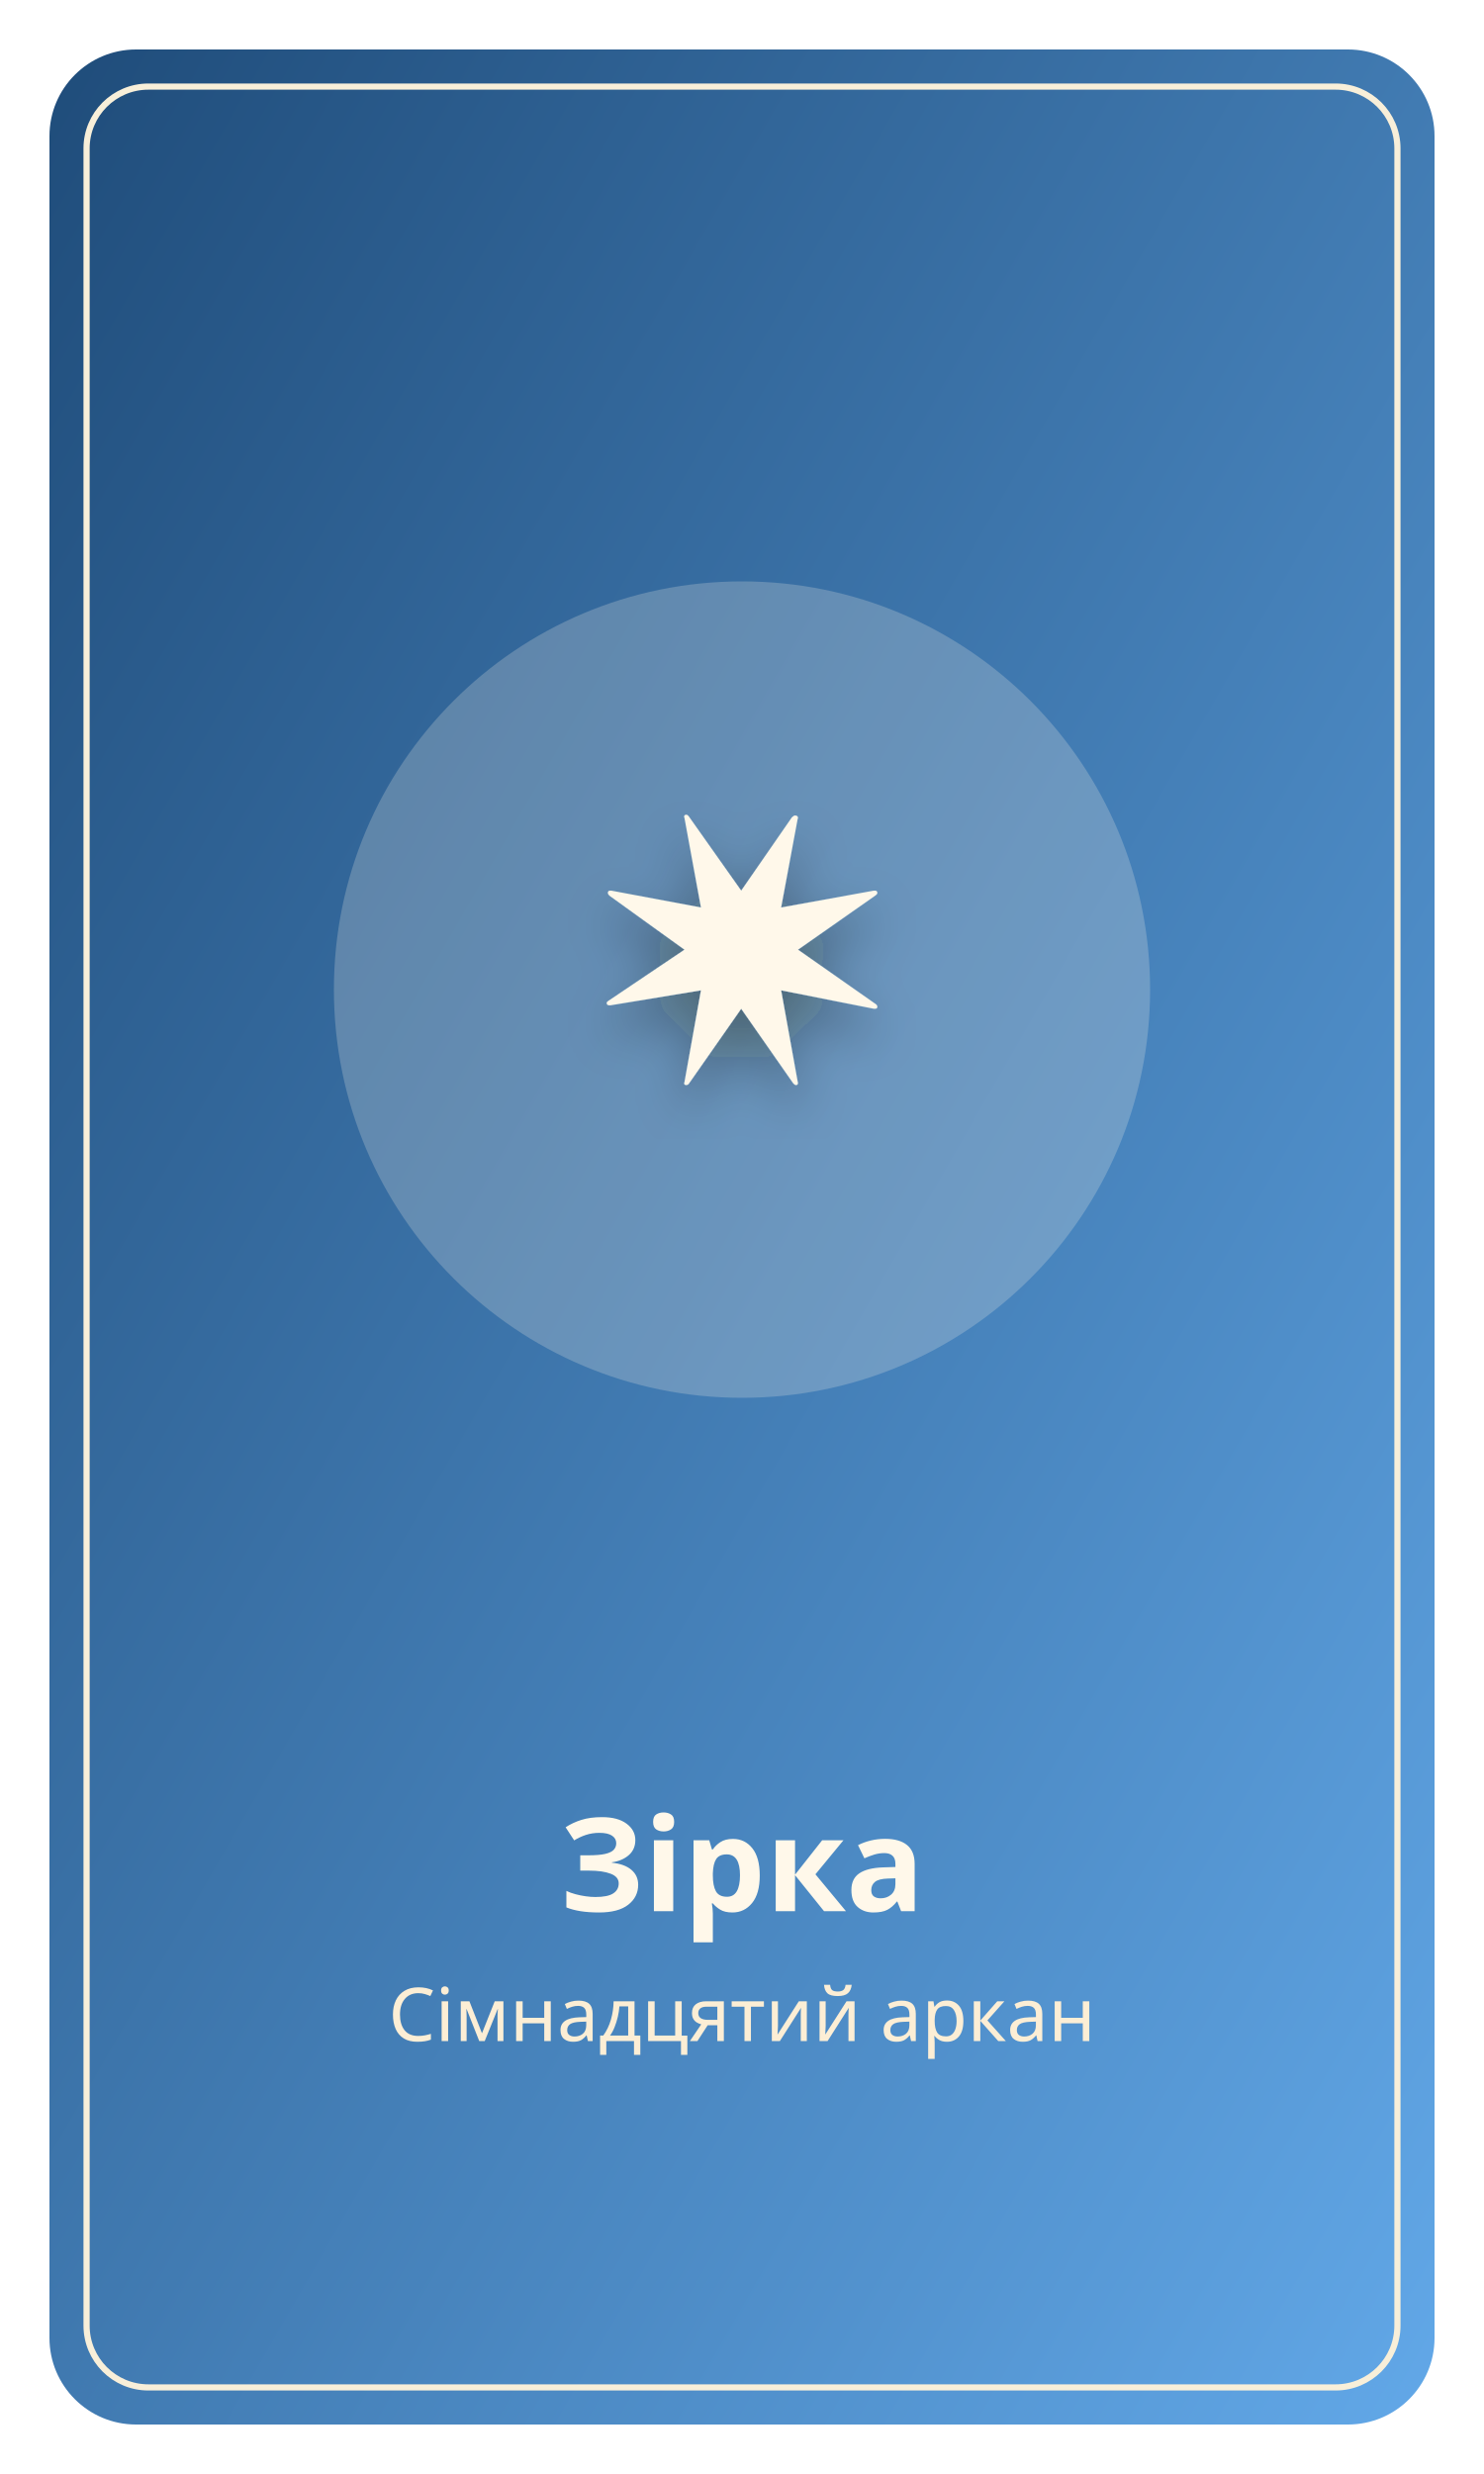
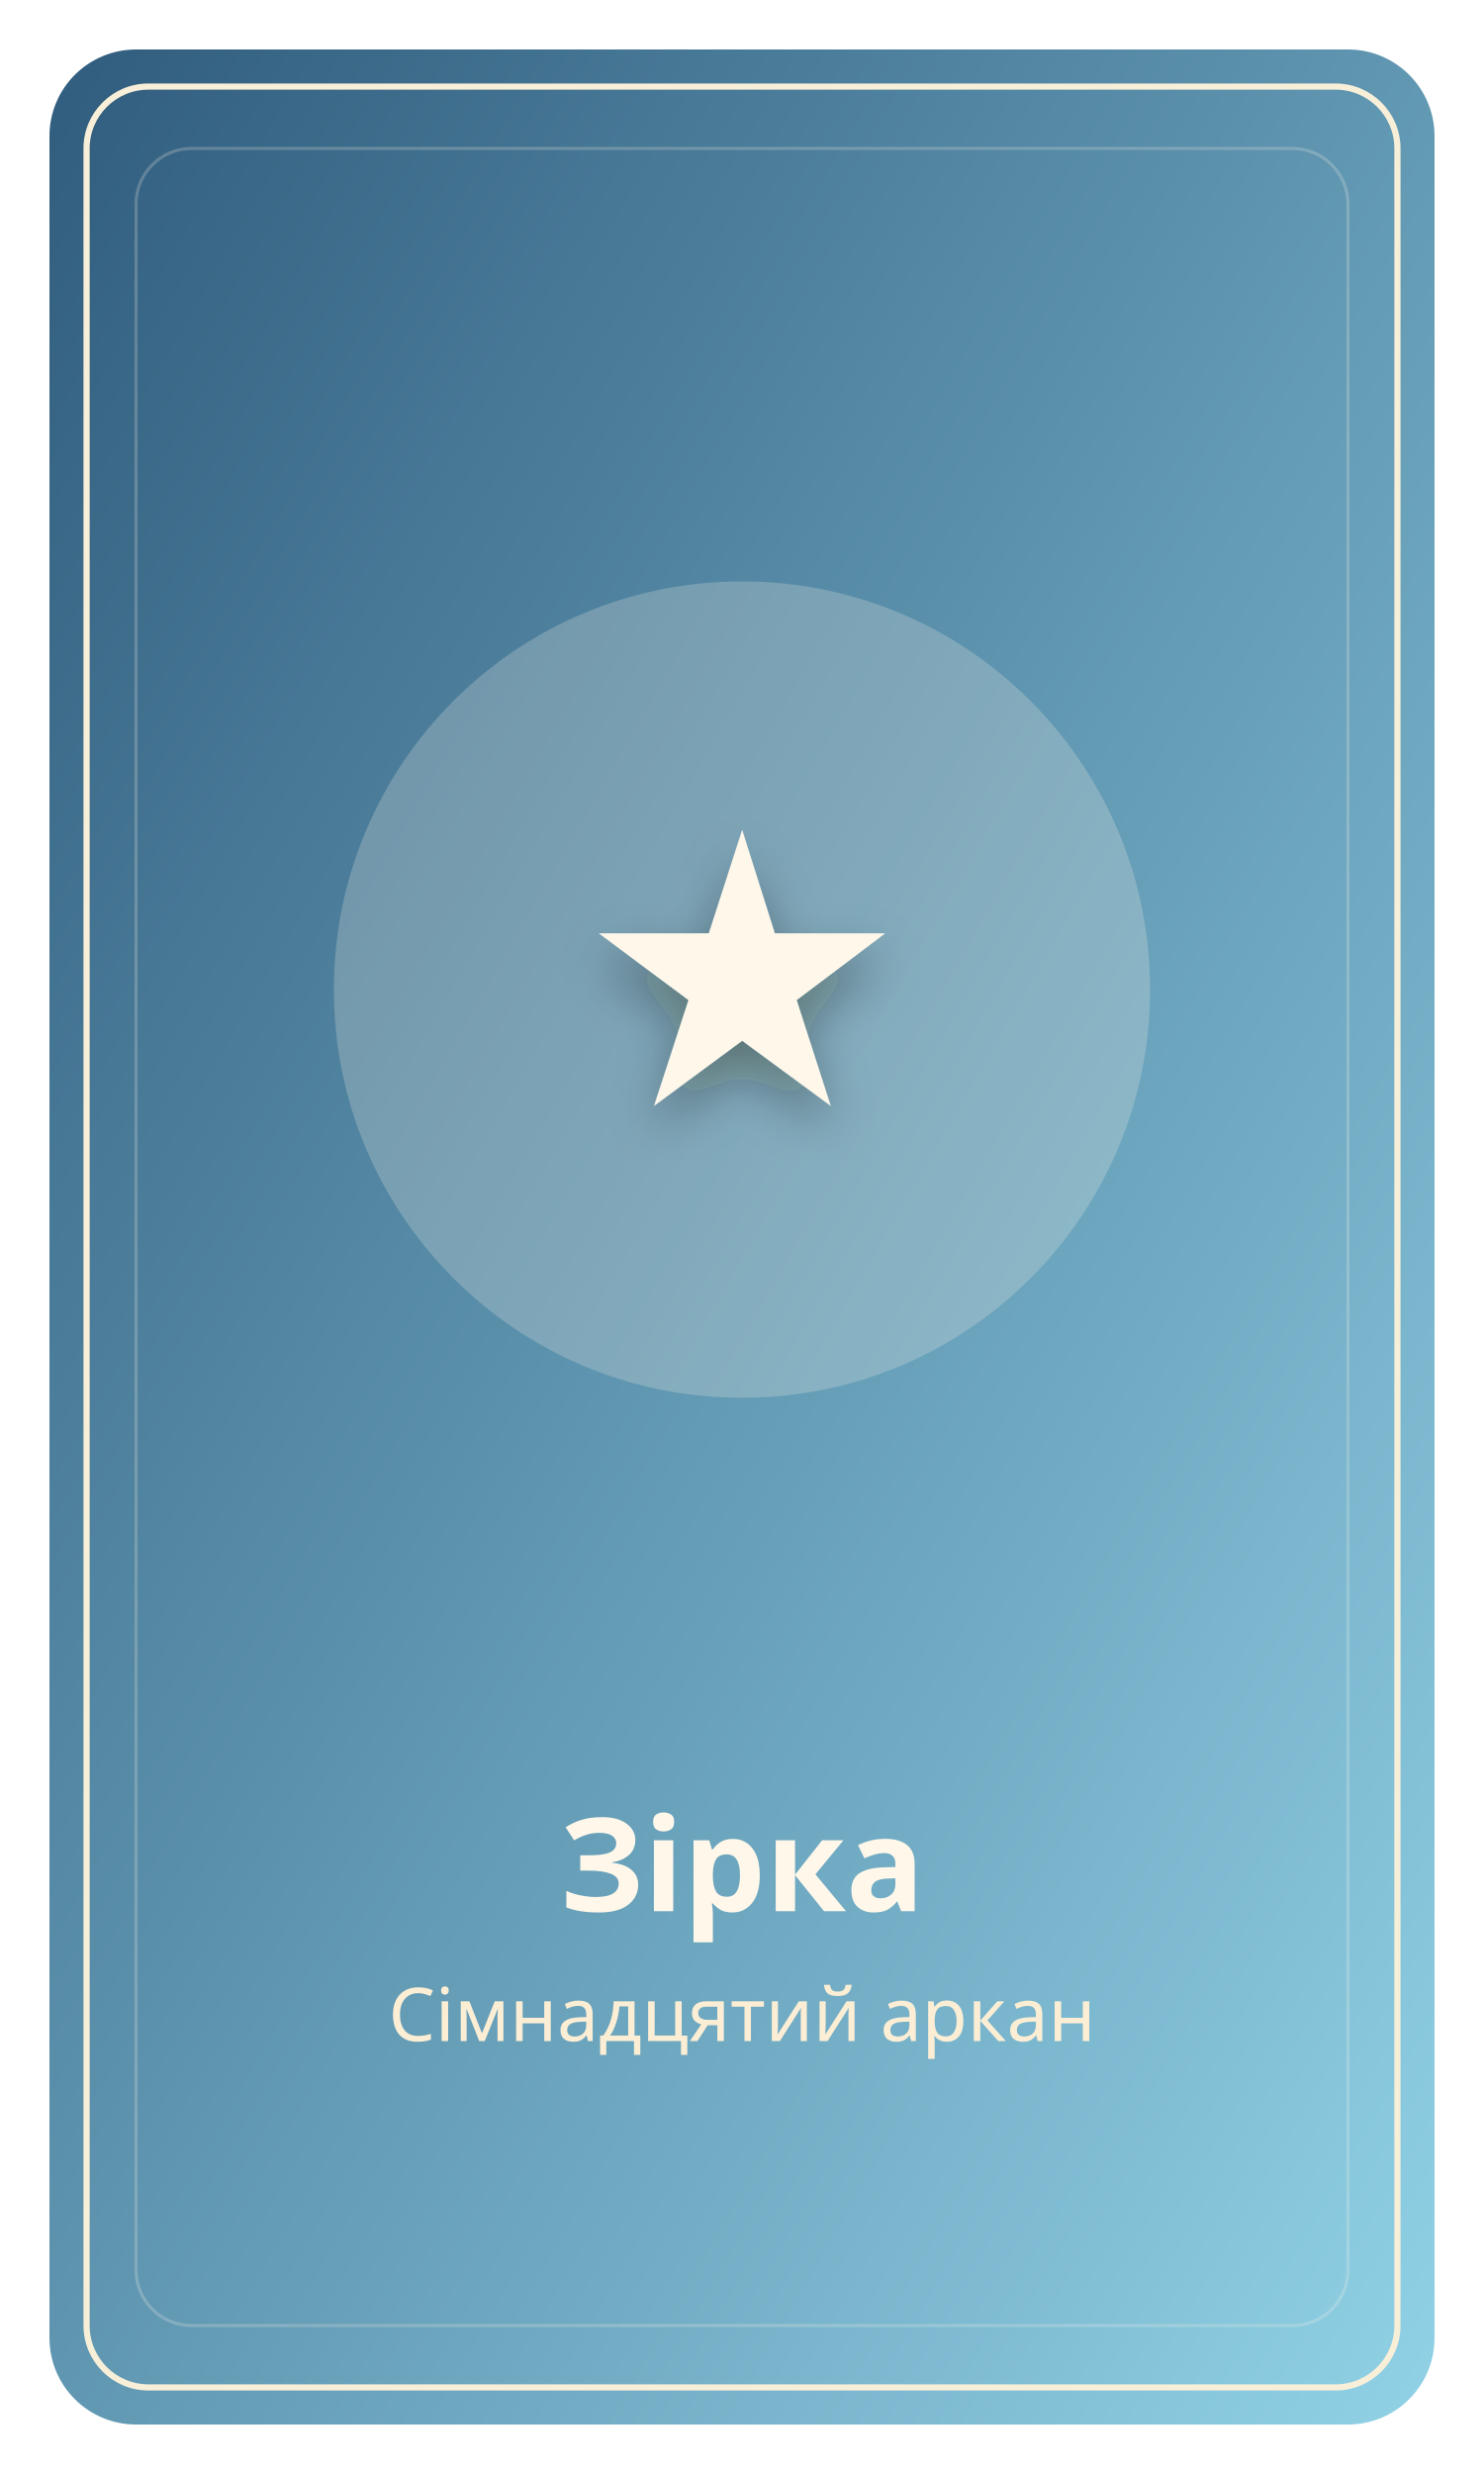
<svg xmlns="http://www.w3.org/2000/svg" width="480" height="800" viewBox="0 0 480 800" fill="none">
  <defs>
-     <linearGradient id="bg" x1="0" y1="0" x2="1" y2="1">
-       <stop offset="0%" stop-color="#1F4C7A" />
-       <stop offset="100%" stop-color="#62A8E8" />
+     <linearGradient id="bg_the-star" x1="0" y1="0" x2="1" y2="1">
+       <stop offset="0%" stop-color="#305C7D" />
+       <stop offset="100%" stop-color="#91D2E6" />
    </linearGradient>
    <filter id="shadow" x="-20%" y="-20%" width="140%" height="140%">
      <feDropShadow dx="0" dy="8" stdDeviation="8" flood-color="#1D160F" flood-opacity="0.35" />
    </filter>
  </defs>
-   <rect x="16" y="16" width="448" height="768" rx="28" fill="url(#bg)" />
+   <rect x="16" y="16" width="448" height="768" rx="28" fill="url(#bg_the-star)" />
  <rect x="28" y="28" width="424" height="744" rx="20" stroke="#F8EFD9" stroke-width="2" />
+   <rect x="44" y="48" width="392" height="704" rx="18" stroke="#FFF7E7" stroke-opacity="0.22" stroke-width="1" />
  <circle cx="240" cy="320" r="132" fill="#FFF7E7" fill-opacity="0.22" />
-   <text x="240" y="350" text-anchor="middle" font-size="124" fill="#FFF8EA" filter="url(#shadow)">✷</text>
+   <text x="240" y="356" text-anchor="middle" font-size="124" fill="#FFF8EA" filter="url(#shadow)" font-family="Georgia, serif">★</text>
  <text x="240" y="618" text-anchor="middle" font-size="42" fill="#FFF8EA" font-family="Montserrat, Trebuchet MS, sans-serif" font-weight="700">Зірка</text>
  <text x="240" y="660" text-anchor="middle" font-size="24" fill="#FCEED5" font-family="Montserrat, Trebuchet MS, sans-serif">Сімнадцятий аркан</text>
</svg>
